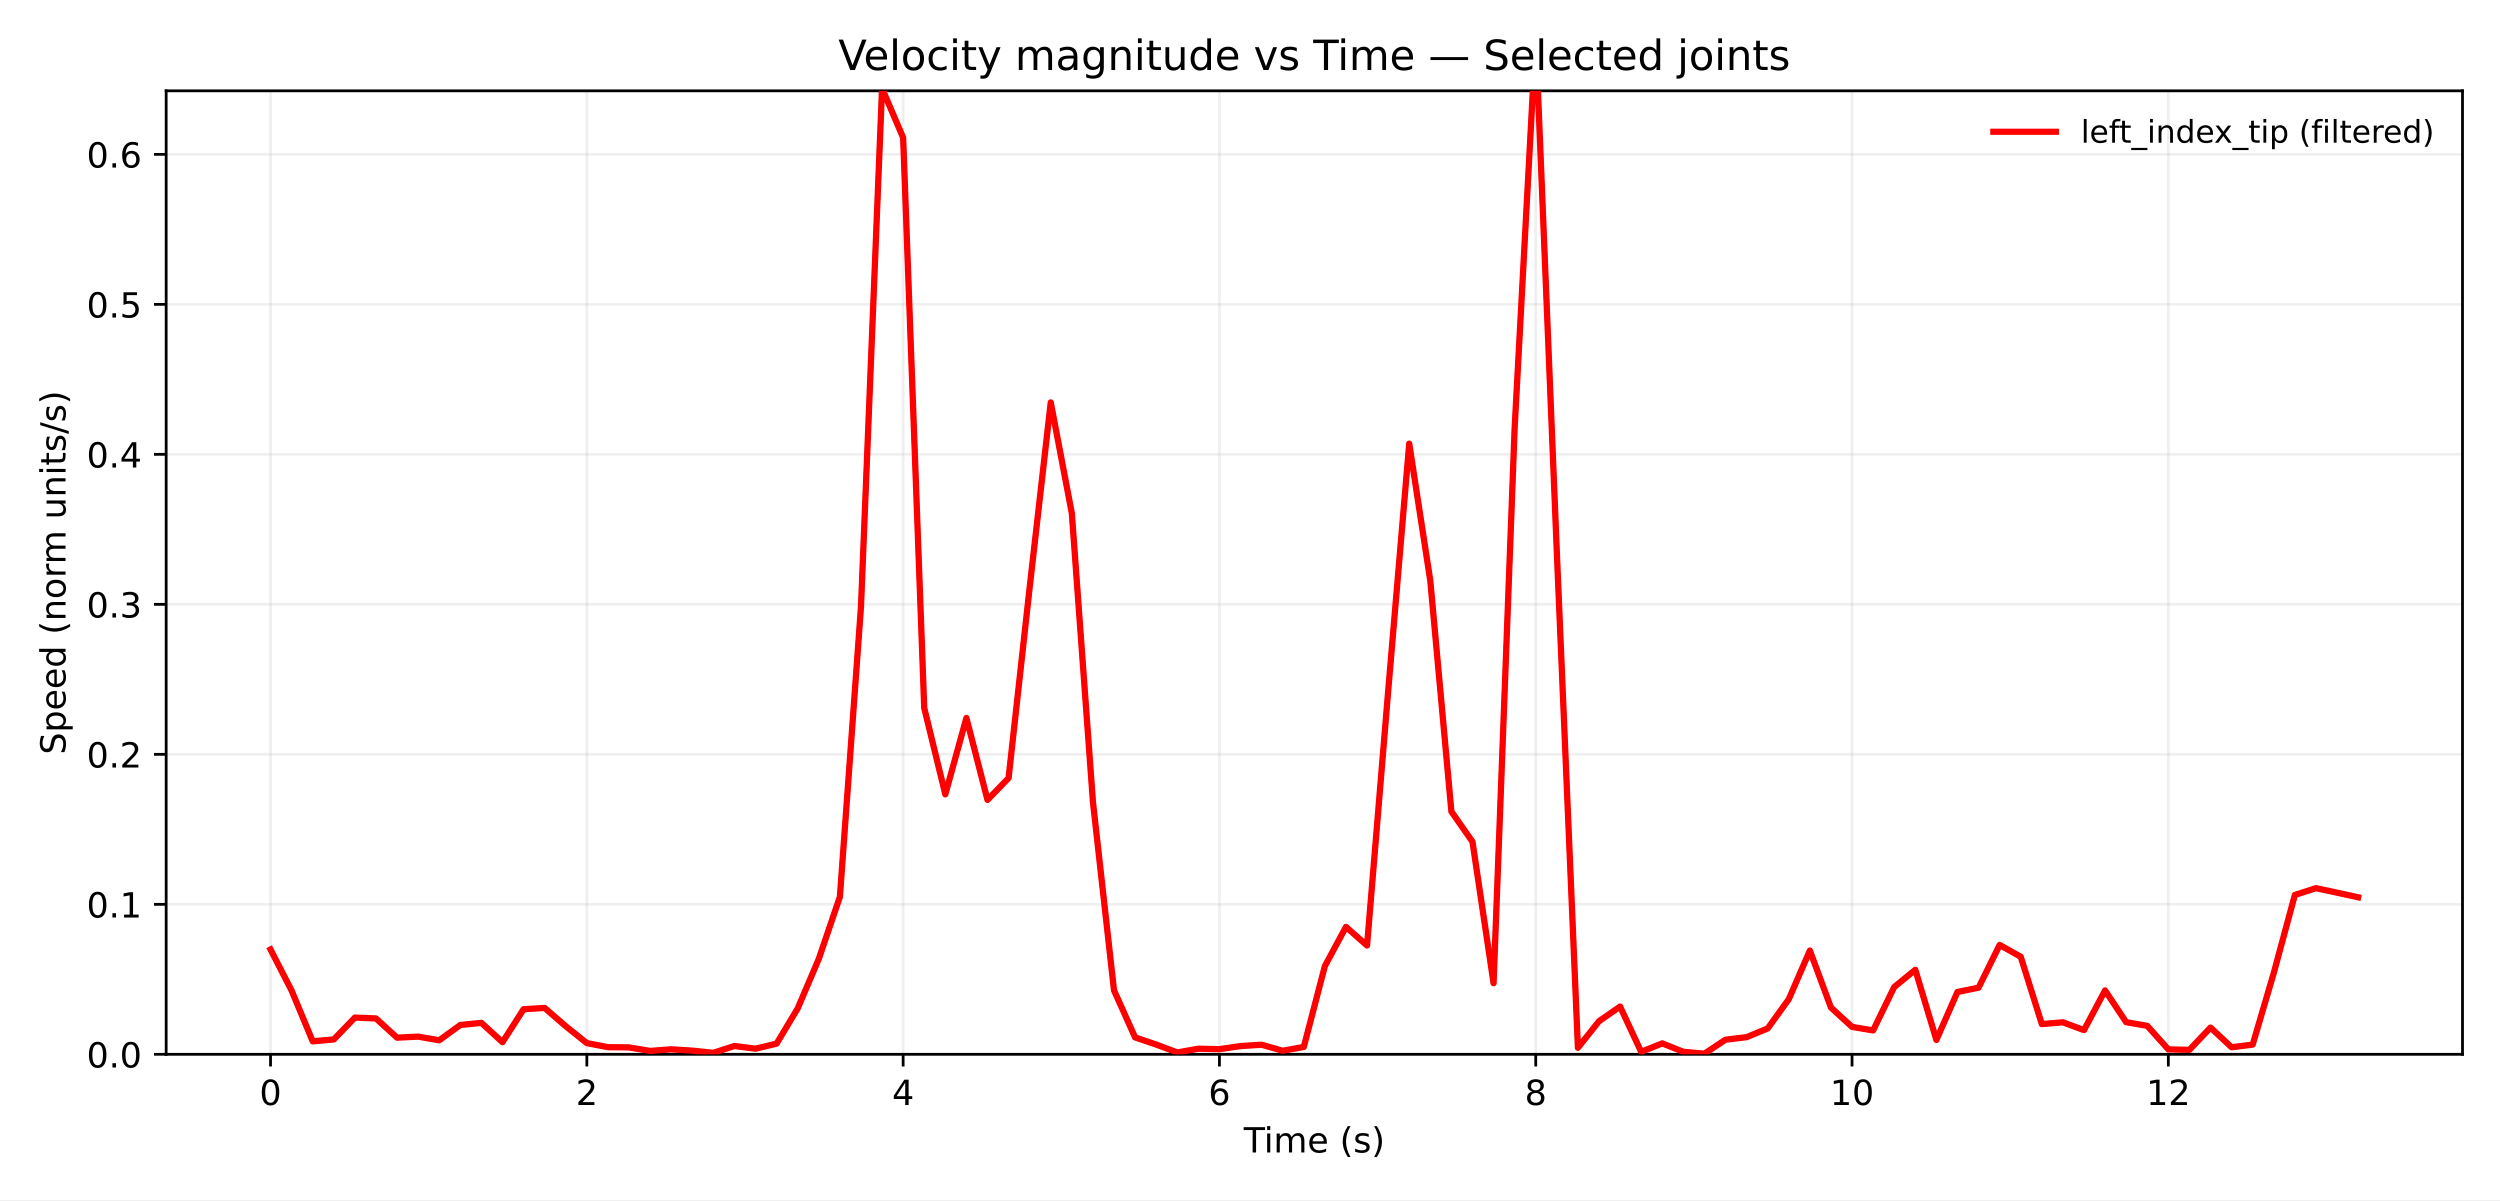
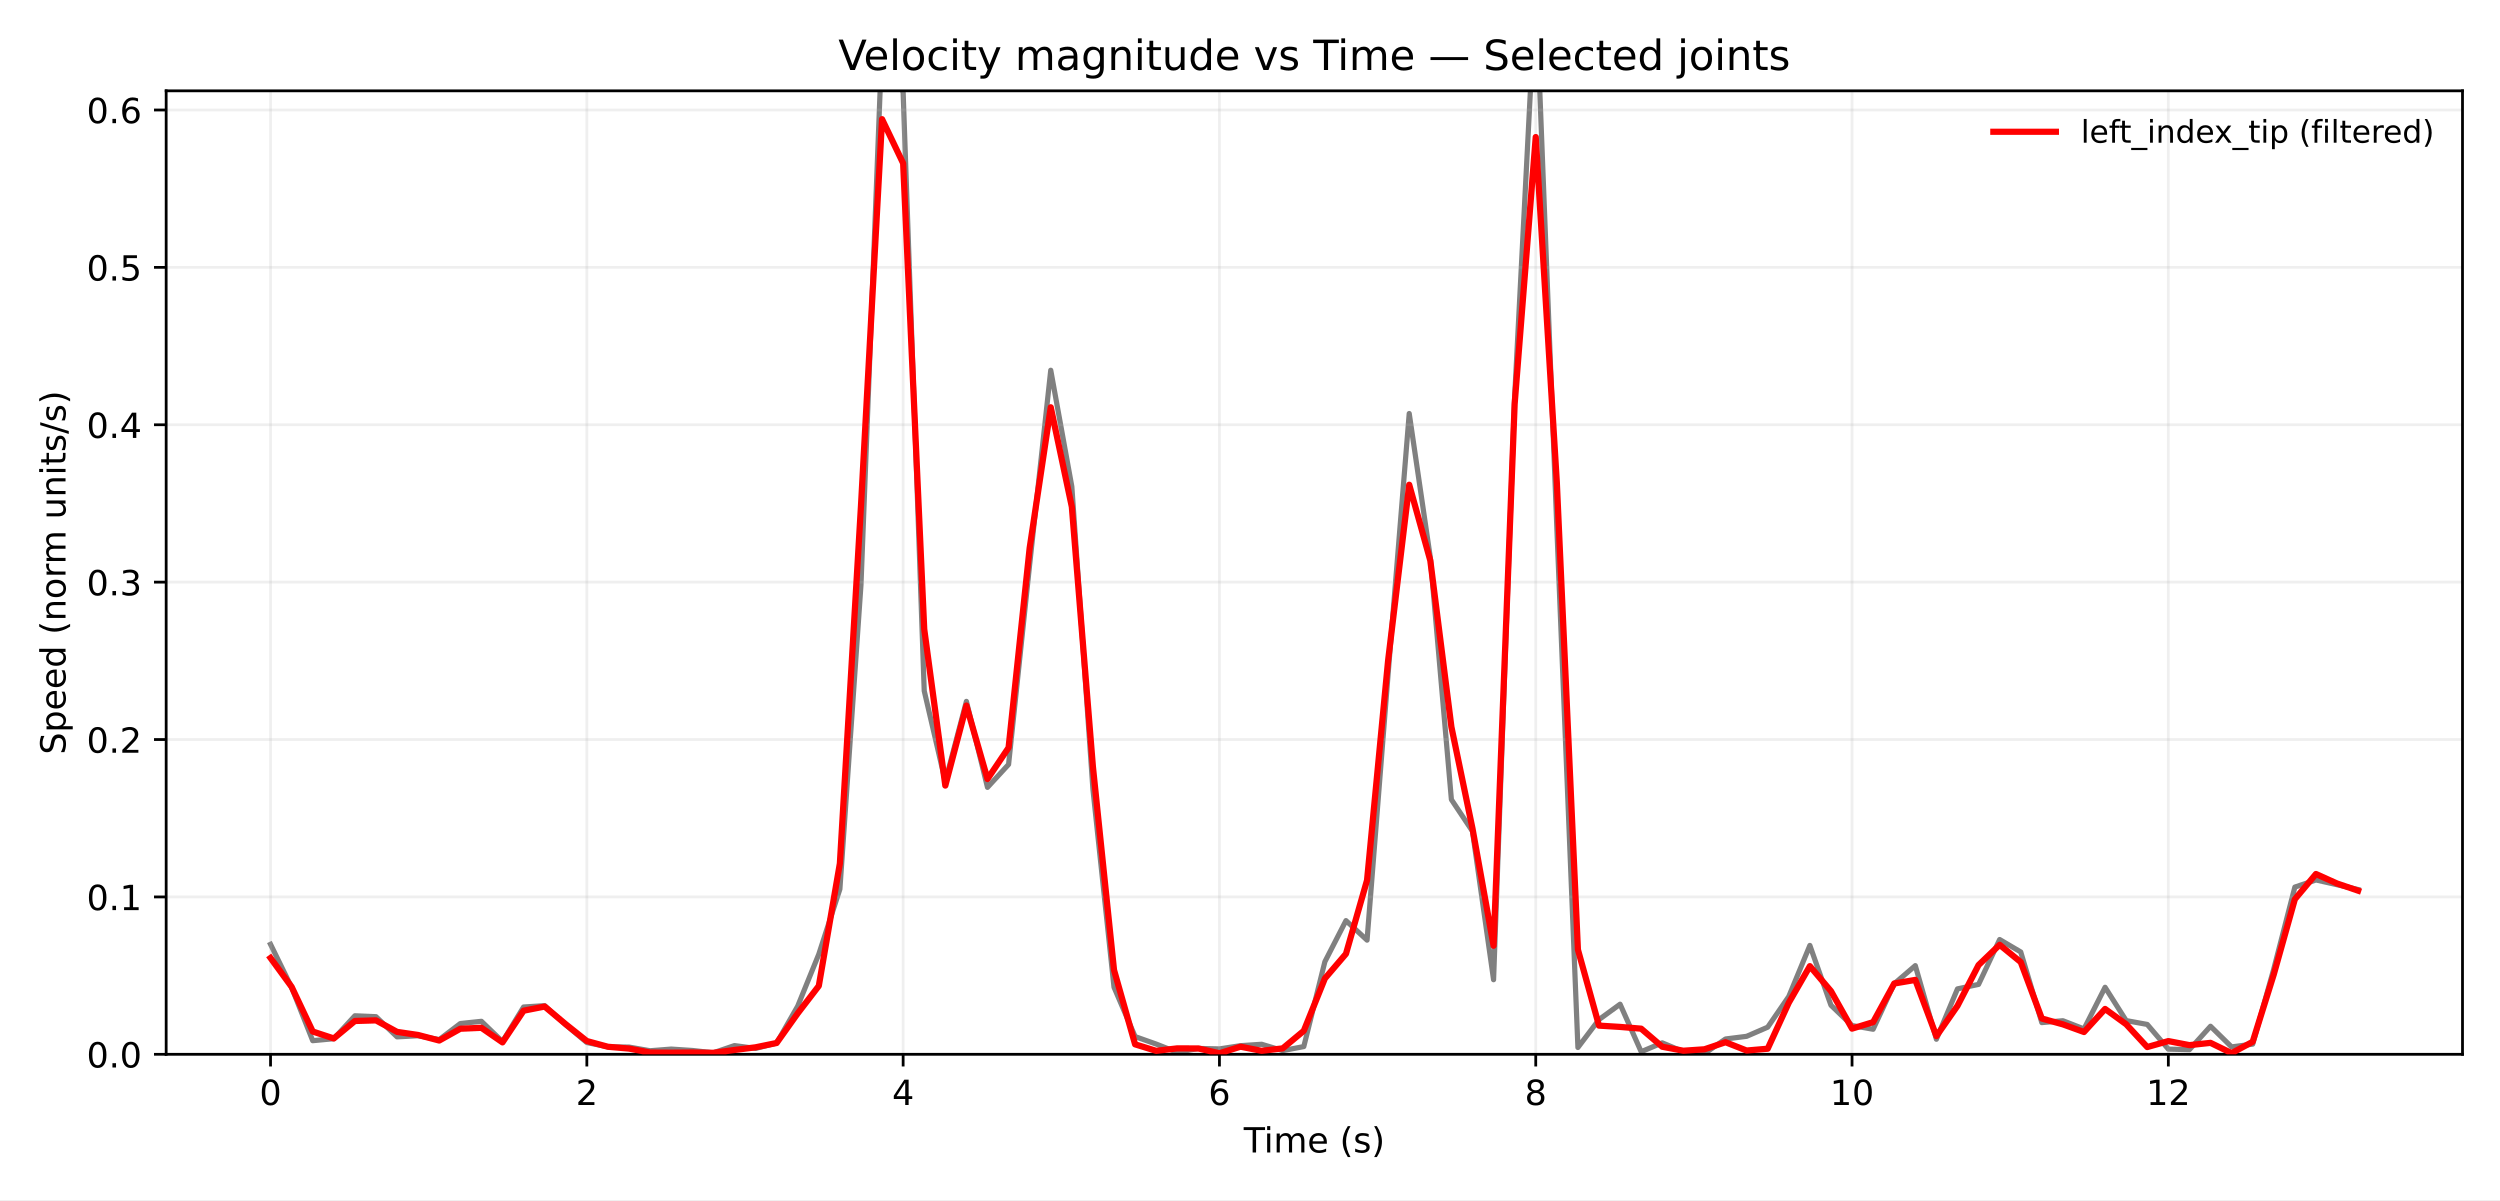
<svg xmlns="http://www.w3.org/2000/svg" xmlns:xlink="http://www.w3.org/1999/xlink" width="720pt" height="345.6pt" viewBox="0 0 720 345.6" version="1.1">
  <defs>
    <style type="text/css">*{stroke-linejoin: round; stroke-linecap: butt}</style>
  </defs>
  <g id="figure_1">
    <g id="patch_1">
      <path d="M 0 345.6  L 720 345.6  L 720 0  L 0 0  z " style="fill: #ffffff" />
    </g>
    <g id="axes_1">
      <g id="patch_2">
        <path d="M 47.855 303.64  L 709.2 303.64  L 709.2 26.16  L 47.855 26.16  z " style="fill: #ffffff" />
      </g>
      <g id="line2d_1">
-         <path d="M 77.916 273.452  L 83.989 285.295  L 90.062 299.9  L 96.135 299.359  L 102.208 293.065  L 108.281 293.312  L 114.354 298.85  L 120.427 298.545  L 126.5 299.603  L 132.573 295.194  L 138.646 294.583  L 144.719 300.147  L 150.792 290.659  L 156.865 290.287  L 162.938 295.548  L 169.01 300.411  L 175.083 301.588  L 181.156 301.655  L 187.229 302.663  L 193.302 302.207  L 199.375 302.584  L 205.448 303.221  L 211.521 301.248  L 217.594 302.025  L 223.667 300.564  L 229.74 290.421  L 235.813 276.161  L 241.886 258.307  L 247.959 174.806  L 254.032 25.443  L 260.105 39.658  L 266.178 203.897  L 272.251 228.773  L 278.324 206.777  L 284.397 230.37  L 290.47 224.081  L 296.543 169.176  L 302.616 115.895  L 308.688 147.828  L 314.761 230.912  L 320.834 285.224  L 326.907 298.774  L 332.98 300.829  L 339.053 303.108  L 345.126 302.03  L 351.199 302.158  L 357.272 301.269  L 363.345 300.884  L 369.418 302.622  L 375.491 301.518  L 381.564 278.231  L 387.637 266.95  L 393.71 272.304  L 399.783 199.163  L 405.856 127.772  L 411.929 167.27  L 418.002 233.721  L 424.075 242.422  L 430.148 283.164  L 436.221 123.166  L 442.294 10.711  L 448.367 159.056  L 454.439 301.765  L 460.512 294.11  L 466.585 289.891  L 472.658 302.929  L 478.731 300.494  L 484.804 302.92  L 490.877 303.455  L 496.95 299.434  L 503.023 298.704  L 509.096 296.194  L 515.169 287.773  L 521.242 273.761  L 527.315 290.175  L 533.388 295.746  L 539.461 296.761  L 545.534 284.267  L 551.607 279.305  L 557.68 299.503  L 563.753 285.684  L 569.826 284.453  L 575.899 272.14  L 581.972 275.549  L 588.045 294.935  L 594.117 294.424  L 600.19 296.677  L 606.263 285.248  L 612.336 294.385  L 618.409 295.442  L 624.482 302.218  L 630.555 302.358  L 636.628 295.944  L 642.701 301.611  L 648.774 300.845  L 654.847 280.217  L 660.92 257.746  L 666.993 255.792  L 673.066 257.09  L 679.139 258.417  " clip-path="url(#p17fb7d020f)" style="fill: none; stroke: #808080; stroke-width: 1.5; stroke-linecap: square" />
+         <path d="M 77.916 271.964  L 83.989 284.39  L 90.062 299.715  L 96.135 299.148  L 102.208 292.544  L 108.281 292.803  L 114.354 298.614  L 120.427 298.293  L 126.5 299.404  L 132.573 294.778  L 138.646 294.136  L 144.719 299.974  L 150.792 290.019  L 156.865 289.629  L 162.938 295.149  L 169.01 300.252  L 175.083 301.486  L 181.156 301.557  L 187.229 302.615  L 193.302 302.136  L 199.375 302.532  L 205.448 303.2  L 211.521 301.13  L 217.594 301.945  L 223.667 300.412  L 229.74 289.769  L 235.813 274.806  L 241.886 256.071  L 247.959 168.452  L 254.032 11.723  L 260.105 26.638  L 266.178 198.977  L 272.251 225.081  L 278.324 202  L 284.397 226.756  L 290.47 220.157  L 296.543 162.545  L 302.616 106.635  L 308.688 140.143  L 314.761 227.325  L 320.834 284.315  L 326.907 298.534  L 332.98 300.69  L 339.053 303.082  L 345.126 301.951  L 351.199 302.085  L 357.272 301.152  L 363.345 300.748  L 369.418 302.572  L 375.491 301.414  L 381.564 276.978  L 387.637 265.141  L 393.71 270.758  L 399.783 194.011  L 405.856 119.098  L 411.929 160.544  L 418.002 230.273  L 424.075 239.402  L 430.148 282.154  L 436.221 114.265  L 442.153 -1  M 442.4 -1  L 448.367 151.925  L 454.439 301.672  L 460.512 293.64  L 466.585 289.213  L 472.658 302.894  L 478.731 300.339  L 484.804 302.884  L 490.877 303.446  L 496.95 299.226  L 503.023 298.461  L 509.096 295.827  L 515.169 286.99  L 521.242 272.287  L 527.315 289.511  L 533.388 295.357  L 539.461 296.421  L 545.534 283.311  L 551.607 278.105  L 557.68 299.299  L 563.753 284.798  L 569.826 283.507  L 575.899 270.586  L 581.972 274.164  L 588.045 294.505  L 594.117 293.969  L 600.19 296.334  L 606.263 284.34  L 612.336 293.928  L 618.409 295.038  L 624.482 302.148  L 630.555 302.295  L 636.628 295.565  L 642.701 301.511  L 648.774 300.707  L 654.847 279.061  L 660.92 255.482  L 666.993 253.432  L 673.066 254.794  L 679.139 256.187  " clip-path="url(#p0a76dd3848)" style="fill: none; stroke: #808080; stroke-width: 1.5; stroke-linecap: square" />
      </g>
      <g id="matplotlib.axis_1">
        <g id="xtick_1">
          <g id="line2d_2">
-             <path d="M 77.916 303.64  L 77.916 26.16  " clip-path="url(#p17fb7d020f)" style="fill: none; stroke: #b0b0b0; stroke-opacity: 0.2; stroke-width: 0.8; stroke-linecap: square" />
+             <path d="M 77.916 303.64  L 77.916 26.16  " clip-path="url(#p0a76dd3848)" style="fill: none; stroke: #b0b0b0; stroke-opacity: 0.2; stroke-width: 0.8; stroke-linecap: square" />
          </g>
          <g id="line2d_3">
            <defs>
-               <path id="m7e6e5fbcfc" d="M 0 0  L 0 3.5  " style="stroke: #000000; stroke-width: 0.8" />
+               <path id="m5e6abc6742" d="M 0 0  L 0 3.5  " style="stroke: #000000; stroke-width: 0.8" />
            </defs>
            <g>
-               <use xlink:href="#m7e6e5fbcfc" x="77.916" y="303.64" style="stroke: #000000; stroke-width: 0.8" />
+               <use xlink:href="#m5e6abc6742" x="77.916" y="303.64" style="stroke: #000000; stroke-width: 0.8" />
            </g>
          </g>
          <g id="text_1">
            <g transform="translate(74.73489 318.2384) scale(0.1 -0.1)">
              <defs>
                <path id="DejaVuSans-30" d="M 2034 4250  Q 1547 4250 1301 3770  Q 1056 3291 1056 2328  Q 1056 1369 1301 889  Q 1547 409 2034 409  Q 2525 409 2770 889  Q 3016 1369 3016 2328  Q 3016 3291 2770 3770  Q 2525 4250 2034 4250  z M 2034 4750  Q 2819 4750 3233 4129  Q 3647 3509 3647 2328  Q 3647 1150 3233 529  Q 2819 -91 2034 -91  Q 1250 -91 836 529  Q 422 1150 422 2328  Q 422 3509 836 4129  Q 1250 4750 2034 4750  z " transform="scale(0.015625)" />
              </defs>
              <use xlink:href="#DejaVuSans-30" />
            </g>
          </g>
        </g>
        <g id="xtick_2">
          <g id="line2d_4">
-             <path d="M 169.01 303.64  L 169.01 26.16  " clip-path="url(#p17fb7d020f)" style="fill: none; stroke: #b0b0b0; stroke-opacity: 0.2; stroke-width: 0.8; stroke-linecap: square" />
+             <path d="M 169.01 303.64  L 169.01 26.16  " clip-path="url(#p0a76dd3848)" style="fill: none; stroke: #b0b0b0; stroke-opacity: 0.2; stroke-width: 0.8; stroke-linecap: square" />
          </g>
          <g id="line2d_5">
            <g>
-               <use xlink:href="#m7e6e5fbcfc" x="169.01" y="303.64" style="stroke: #000000; stroke-width: 0.8" />
+               <use xlink:href="#m5e6abc6742" x="169.01" y="303.64" style="stroke: #000000; stroke-width: 0.8" />
            </g>
          </g>
          <g id="text_2">
            <g transform="translate(165.8292 318.2384) scale(0.1 -0.1)">
              <defs>
                <path id="DejaVuSans-32" d="M 1228 531  L 3431 531  L 3431 0  L 469 0  L 469 531  Q 828 903 1448 1529  Q 2069 2156 2228 2338  Q 2531 2678 2651 2914  Q 2772 3150 2772 3378  Q 2772 3750 2511 3984  Q 2250 4219 1831 4219  Q 1534 4219 1204 4116  Q 875 4013 500 3803  L 500 4441  Q 881 4594 1212 4672  Q 1544 4750 1819 4750  Q 2544 4750 2975 4387  Q 3406 4025 3406 3419  Q 3406 3131 3298 2873  Q 3191 2616 2906 2266  Q 2828 2175 2409 1742  Q 1991 1309 1228 531  z " transform="scale(0.015625)" />
              </defs>
              <use xlink:href="#DejaVuSans-32" />
            </g>
          </g>
        </g>
        <g id="xtick_3">
          <g id="line2d_6">
-             <path d="M 260.105 303.64  L 260.105 26.16  " clip-path="url(#p17fb7d020f)" style="fill: none; stroke: #b0b0b0; stroke-opacity: 0.2; stroke-width: 0.8; stroke-linecap: square" />
+             <path d="M 260.105 303.64  L 260.105 26.16  " clip-path="url(#p0a76dd3848)" style="fill: none; stroke: #b0b0b0; stroke-opacity: 0.2; stroke-width: 0.8; stroke-linecap: square" />
          </g>
          <g id="line2d_7">
            <g>
-               <use xlink:href="#m7e6e5fbcfc" x="260.105" y="303.64" style="stroke: #000000; stroke-width: 0.8" />
+               <use xlink:href="#m5e6abc6742" x="260.105" y="303.64" style="stroke: #000000; stroke-width: 0.8" />
            </g>
          </g>
          <g id="text_3">
            <g transform="translate(256.9236 318.2384) scale(0.1 -0.1)">
              <defs>
                <path id="DejaVuSans-34" d="M 2419 4116  L 825 1625  L 2419 1625  L 2419 4116  z M 2253 4666  L 3047 4666  L 3047 1625  L 3713 1625  L 3713 1100  L 3047 1100  L 3047 0  L 2419 0  L 2419 1100  L 313 1100  L 313 1709  L 2253 4666  z " transform="scale(0.015625)" />
              </defs>
              <use xlink:href="#DejaVuSans-34" />
            </g>
          </g>
        </g>
        <g id="xtick_4">
          <g id="line2d_8">
-             <path d="M 351.199 303.64  L 351.199 26.16  " clip-path="url(#p17fb7d020f)" style="fill: none; stroke: #b0b0b0; stroke-opacity: 0.2; stroke-width: 0.8; stroke-linecap: square" />
+             <path d="M 351.199 303.64  L 351.199 26.16  " clip-path="url(#p0a76dd3848)" style="fill: none; stroke: #b0b0b0; stroke-opacity: 0.2; stroke-width: 0.8; stroke-linecap: square" />
          </g>
          <g id="line2d_9">
            <g>
-               <use xlink:href="#m7e6e5fbcfc" x="351.199" y="303.64" style="stroke: #000000; stroke-width: 0.8" />
+               <use xlink:href="#m5e6abc6742" x="351.199" y="303.64" style="stroke: #000000; stroke-width: 0.8" />
            </g>
          </g>
          <g id="text_4">
            <g transform="translate(348.0179 318.2384) scale(0.1 -0.1)">
              <defs>
                <path id="DejaVuSans-36" d="M 2113 2584  Q 1688 2584 1439 2293  Q 1191 2003 1191 1497  Q 1191 994 1439 701  Q 1688 409 2113 409  Q 2538 409 2786 701  Q 3034 994 3034 1497  Q 3034 2003 2786 2293  Q 2538 2584 2113 2584  z M 3366 4563  L 3366 3988  Q 3128 4100 2886 4159  Q 2644 4219 2406 4219  Q 1781 4219 1451 3797  Q 1122 3375 1075 2522  Q 1259 2794 1537 2939  Q 1816 3084 2150 3084  Q 2853 3084 3261 2657  Q 3669 2231 3669 1497  Q 3669 778 3244 343  Q 2819 -91 2113 -91  Q 1303 -91 875 529  Q 447 1150 447 2328  Q 447 3434 972 4092  Q 1497 4750 2381 4750  Q 2619 4750 2861 4703  Q 3103 4656 3366 4563  z " transform="scale(0.015625)" />
              </defs>
              <use xlink:href="#DejaVuSans-36" />
            </g>
          </g>
        </g>
        <g id="xtick_5">
          <g id="line2d_10">
-             <path d="M 442.294 303.64  L 442.294 26.16  " clip-path="url(#p17fb7d020f)" style="fill: none; stroke: #b0b0b0; stroke-opacity: 0.2; stroke-width: 0.8; stroke-linecap: square" />
+             <path d="M 442.294 303.64  L 442.294 26.16  " clip-path="url(#p0a76dd3848)" style="fill: none; stroke: #b0b0b0; stroke-opacity: 0.2; stroke-width: 0.8; stroke-linecap: square" />
          </g>
          <g id="line2d_11">
            <g>
-               <use xlink:href="#m7e6e5fbcfc" x="442.294" y="303.64" style="stroke: #000000; stroke-width: 0.8" />
+               <use xlink:href="#m5e6abc6742" x="442.294" y="303.64" style="stroke: #000000; stroke-width: 0.8" />
            </g>
          </g>
          <g id="text_5">
            <g transform="translate(439.1123 318.2384) scale(0.1 -0.1)">
              <defs>
                <path id="DejaVuSans-38" d="M 2034 2216  Q 1584 2216 1326 1975  Q 1069 1734 1069 1313  Q 1069 891 1326 650  Q 1584 409 2034 409  Q 2484 409 2743 651  Q 3003 894 3003 1313  Q 3003 1734 2745 1975  Q 2488 2216 2034 2216  z M 1403 2484  Q 997 2584 770 2862  Q 544 3141 544 3541  Q 544 4100 942 4425  Q 1341 4750 2034 4750  Q 2731 4750 3128 4425  Q 3525 4100 3525 3541  Q 3525 3141 3298 2862  Q 3072 2584 2669 2484  Q 3125 2378 3379 2068  Q 3634 1759 3634 1313  Q 3634 634 3220 271  Q 2806 -91 2034 -91  Q 1263 -91 848 271  Q 434 634 434 1313  Q 434 1759 690 2068  Q 947 2378 1403 2484  z M 1172 3481  Q 1172 3119 1398 2916  Q 1625 2713 2034 2713  Q 2441 2713 2670 2916  Q 2900 3119 2900 3481  Q 2900 3844 2670 4047  Q 2441 4250 2034 4250  Q 1625 4250 1398 4047  Q 1172 3844 1172 3481  z " transform="scale(0.015625)" />
              </defs>
              <use xlink:href="#DejaVuSans-38" />
            </g>
          </g>
        </g>
        <g id="xtick_6">
          <g id="line2d_12">
-             <path d="M 533.388 303.64  L 533.388 26.16  " clip-path="url(#p17fb7d020f)" style="fill: none; stroke: #b0b0b0; stroke-opacity: 0.2; stroke-width: 0.8; stroke-linecap: square" />
+             <path d="M 533.388 303.64  L 533.388 26.16  " clip-path="url(#p0a76dd3848)" style="fill: none; stroke: #b0b0b0; stroke-opacity: 0.2; stroke-width: 0.8; stroke-linecap: square" />
          </g>
          <g id="line2d_13">
            <g>
-               <use xlink:href="#m7e6e5fbcfc" x="533.388" y="303.64" style="stroke: #000000; stroke-width: 0.8" />
+               <use xlink:href="#m5e6abc6742" x="533.388" y="303.64" style="stroke: #000000; stroke-width: 0.8" />
            </g>
          </g>
          <g id="text_6">
            <g transform="translate(527.0254 318.2384) scale(0.1 -0.1)">
              <defs>
                <path id="DejaVuSans-31" d="M 794 531  L 1825 531  L 1825 4091  L 703 3866  L 703 4441  L 1819 4666  L 2450 4666  L 2450 531  L 3481 531  L 3481 0  L 794 0  L 794 531  z " transform="scale(0.015625)" />
              </defs>
              <use xlink:href="#DejaVuSans-31" />
              <use xlink:href="#DejaVuSans-30" x="63.623" />
            </g>
          </g>
        </g>
        <g id="xtick_7">
          <g id="line2d_14">
-             <path d="M 624.482 303.64  L 624.482 26.16  " clip-path="url(#p17fb7d020f)" style="fill: none; stroke: #b0b0b0; stroke-opacity: 0.2; stroke-width: 0.8; stroke-linecap: square" />
+             <path d="M 624.482 303.64  L 624.482 26.16  " clip-path="url(#p0a76dd3848)" style="fill: none; stroke: #b0b0b0; stroke-opacity: 0.2; stroke-width: 0.8; stroke-linecap: square" />
          </g>
          <g id="line2d_15">
            <g>
-               <use xlink:href="#m7e6e5fbcfc" x="624.482" y="303.64" style="stroke: #000000; stroke-width: 0.8" />
+               <use xlink:href="#m5e6abc6742" x="624.482" y="303.64" style="stroke: #000000; stroke-width: 0.8" />
            </g>
          </g>
          <g id="text_7">
            <g transform="translate(618.1198 318.2384) scale(0.1 -0.1)">
              <use xlink:href="#DejaVuSans-31" />
              <use xlink:href="#DejaVuSans-32" x="63.623" />
            </g>
          </g>
        </g>
        <g id="text_8">
          <g transform="translate(358.1986 331.9166) scale(0.1 -0.1)">
            <defs>
              <path id="DejaVuSans-54" d="M -19 4666  L 3928 4666  L 3928 4134  L 2272 4134  L 2272 0  L 1638 0  L 1638 4134  L -19 4134  L -19 4666  z " transform="scale(0.015625)" />
              <path id="DejaVuSans-69" d="M 603 3500  L 1178 3500  L 1178 0  L 603 0  L 603 3500  z M 603 4863  L 1178 4863  L 1178 4134  L 603 4134  L 603 4863  z " transform="scale(0.015625)" />
              <path id="DejaVuSans-6d" d="M 3328 2828  Q 3544 3216 3844 3400  Q 4144 3584 4550 3584  Q 5097 3584 5394 3201  Q 5691 2819 5691 2113  L 5691 0  L 5113 0  L 5113 2094  Q 5113 2597 4934 2840  Q 4756 3084 4391 3084  Q 3944 3084 3684 2787  Q 3425 2491 3425 1978  L 3425 0  L 2847 0  L 2847 2094  Q 2847 2600 2669 2842  Q 2491 3084 2119 3084  Q 1678 3084 1418 2786  Q 1159 2488 1159 1978  L 1159 0  L 581 0  L 581 3500  L 1159 3500  L 1159 2956  Q 1356 3278 1631 3431  Q 1906 3584 2284 3584  Q 2666 3584 2933 3390  Q 3200 3197 3328 2828  z " transform="scale(0.015625)" />
              <path id="DejaVuSans-65" d="M 3597 1894  L 3597 1613  L 953 1613  Q 991 1019 1311 708  Q 1631 397 2203 397  Q 2534 397 2845 478  Q 3156 559 3463 722  L 3463 178  Q 3153 47 2828 -22  Q 2503 -91 2169 -91  Q 1331 -91 842 396  Q 353 884 353 1716  Q 353 2575 817 3079  Q 1281 3584 2069 3584  Q 2775 3584 3186 3129  Q 3597 2675 3597 1894  z M 3022 2063  Q 3016 2534 2758 2815  Q 2500 3097 2075 3097  Q 1594 3097 1305 2825  Q 1016 2553 972 2059  L 3022 2063  z " transform="scale(0.015625)" />
              <path id="DejaVuSans-20" transform="scale(0.015625)" />
              <path id="DejaVuSans-28" d="M 1984 4856  Q 1566 4138 1362 3434  Q 1159 2731 1159 2009  Q 1159 1288 1364 580  Q 1569 -128 1984 -844  L 1484 -844  Q 1016 -109 783 600  Q 550 1309 550 2009  Q 550 2706 781 3412  Q 1013 4119 1484 4856  L 1984 4856  z " transform="scale(0.015625)" />
              <path id="DejaVuSans-73" d="M 2834 3397  L 2834 2853  Q 2591 2978 2328 3040  Q 2066 3103 1784 3103  Q 1356 3103 1142 2972  Q 928 2841 928 2578  Q 928 2378 1081 2264  Q 1234 2150 1697 2047  L 1894 2003  Q 2506 1872 2764 1633  Q 3022 1394 3022 966  Q 3022 478 2636 193  Q 2250 -91 1575 -91  Q 1294 -91 989 -36  Q 684 19 347 128  L 347 722  Q 666 556 975 473  Q 1284 391 1588 391  Q 1994 391 2212 530  Q 2431 669 2431 922  Q 2431 1156 2273 1281  Q 2116 1406 1581 1522  L 1381 1569  Q 847 1681 609 1914  Q 372 2147 372 2553  Q 372 3047 722 3315  Q 1072 3584 1716 3584  Q 2034 3584 2315 3537  Q 2597 3491 2834 3397  z " transform="scale(0.015625)" />
              <path id="DejaVuSans-29" d="M 513 4856  L 1013 4856  Q 1481 4119 1714 3412  Q 1947 2706 1947 2009  Q 1947 1309 1714 600  Q 1481 -109 1013 -844  L 513 -844  Q 928 -128 1133 580  Q 1338 1288 1338 2009  Q 1338 2731 1133 3434  Q 928 4138 513 4856  z " transform="scale(0.015625)" />
            </defs>
            <use xlink:href="#DejaVuSans-54" />
            <use xlink:href="#DejaVuSans-69" x="57.959" />
            <use xlink:href="#DejaVuSans-6d" x="85.742" />
            <use xlink:href="#DejaVuSans-65" x="183.154" />
            <use xlink:href="#DejaVuSans-20" x="244.678" />
            <use xlink:href="#DejaVuSans-28" x="276.465" />
            <use xlink:href="#DejaVuSans-73" x="315.479" />
            <use xlink:href="#DejaVuSans-29" x="367.578" />
          </g>
        </g>
      </g>
      <g id="matplotlib.axis_2">
        <g id="ytick_1">
          <g id="line2d_16">
-             <path d="M 47.855 303.64  L 709.2 303.64  " clip-path="url(#p17fb7d020f)" style="fill: none; stroke: #b0b0b0; stroke-opacity: 0.2; stroke-width: 0.8; stroke-linecap: square" />
+             <path d="M 47.855 303.64  L 709.2 303.64  " clip-path="url(#p0a76dd3848)" style="fill: none; stroke: #b0b0b0; stroke-opacity: 0.2; stroke-width: 0.8; stroke-linecap: square" />
          </g>
          <g id="line2d_17">
            <defs>
-               <path id="m80a57ec983" d="M 0 0  L -3.5 0  " style="stroke: #000000; stroke-width: 0.8" />
+               <path id="m015fd90187" d="M 0 0  L -3.5 0  " style="stroke: #000000; stroke-width: 0.8" />
            </defs>
            <g>
-               <use xlink:href="#m80a57ec983" x="47.855" y="303.64" style="stroke: #000000; stroke-width: 0.8" />
+               <use xlink:href="#m015fd90187" x="47.855" y="303.64" style="stroke: #000000; stroke-width: 0.8" />
            </g>
          </g>
          <g id="text_9">
            <g transform="translate(24.95188 307.4392) scale(0.1 -0.1)">
              <defs>
                <path id="DejaVuSans-2e" d="M 684 794  L 1344 794  L 1344 0  L 684 0  L 684 794  z " transform="scale(0.015625)" />
              </defs>
              <use xlink:href="#DejaVuSans-30" />
              <use xlink:href="#DejaVuSans-2e" x="63.623" />
              <use xlink:href="#DejaVuSans-30" x="95.41" />
            </g>
          </g>
        </g>
        <g id="ytick_2">
          <g id="line2d_18">
-             <path d="M 47.855 260.443  L 709.2 260.443  " clip-path="url(#p17fb7d020f)" style="fill: none; stroke: #b0b0b0; stroke-opacity: 0.2; stroke-width: 0.8; stroke-linecap: square" />
+             <path d="M 47.855 258.313  L 709.2 258.313  " clip-path="url(#p0a76dd3848)" style="fill: none; stroke: #b0b0b0; stroke-opacity: 0.2; stroke-width: 0.8; stroke-linecap: square" />
          </g>
          <g id="line2d_19">
            <g>
-               <use xlink:href="#m80a57ec983" x="47.855" y="260.443" style="stroke: #000000; stroke-width: 0.8" />
+               <use xlink:href="#m015fd90187" x="47.855" y="258.313" style="stroke: #000000; stroke-width: 0.8" />
            </g>
          </g>
          <g id="text_10">
-             <g transform="translate(24.95188 264.2425) scale(0.1 -0.1)">
+             <g transform="translate(24.95188 262.1121) scale(0.1 -0.1)">
              <use xlink:href="#DejaVuSans-30" />
              <use xlink:href="#DejaVuSans-2e" x="63.623" />
              <use xlink:href="#DejaVuSans-31" x="95.41" />
            </g>
          </g>
        </g>
        <g id="ytick_3">
          <g id="line2d_20">
-             <path d="M 47.855 217.247  L 709.2 217.247  " clip-path="url(#p17fb7d020f)" style="fill: none; stroke: #b0b0b0; stroke-opacity: 0.2; stroke-width: 0.8; stroke-linecap: square" />
+             <path d="M 47.855 212.986  L 709.2 212.986  " clip-path="url(#p0a76dd3848)" style="fill: none; stroke: #b0b0b0; stroke-opacity: 0.2; stroke-width: 0.8; stroke-linecap: square" />
          </g>
          <g id="line2d_21">
            <g>
-               <use xlink:href="#m80a57ec983" x="47.855" y="217.247" style="stroke: #000000; stroke-width: 0.8" />
+               <use xlink:href="#m015fd90187" x="47.855" y="212.986" style="stroke: #000000; stroke-width: 0.8" />
            </g>
          </g>
          <g id="text_11">
-             <g transform="translate(24.95188 221.0458) scale(0.1 -0.1)">
+             <g transform="translate(24.95188 216.785) scale(0.1 -0.1)">
              <use xlink:href="#DejaVuSans-30" />
              <use xlink:href="#DejaVuSans-2e" x="63.623" />
              <use xlink:href="#DejaVuSans-32" x="95.41" />
            </g>
          </g>
        </g>
        <g id="ytick_4">
          <g id="line2d_22">
-             <path d="M 47.855 174.05  L 709.2 174.05  " clip-path="url(#p17fb7d020f)" style="fill: none; stroke: #b0b0b0; stroke-opacity: 0.2; stroke-width: 0.8; stroke-linecap: square" />
+             <path d="M 47.855 167.659  L 709.2 167.659  " clip-path="url(#p0a76dd3848)" style="fill: none; stroke: #b0b0b0; stroke-opacity: 0.2; stroke-width: 0.8; stroke-linecap: square" />
          </g>
          <g id="line2d_23">
            <g>
-               <use xlink:href="#m80a57ec983" x="47.855" y="174.05" style="stroke: #000000; stroke-width: 0.8" />
+               <use xlink:href="#m015fd90187" x="47.855" y="167.659" style="stroke: #000000; stroke-width: 0.8" />
            </g>
          </g>
          <g id="text_12">
-             <g transform="translate(24.95188 177.8491) scale(0.1 -0.1)">
+             <g transform="translate(24.95188 171.4579) scale(0.1 -0.1)">
              <defs>
                <path id="DejaVuSans-33" d="M 2597 2516  Q 3050 2419 3304 2112  Q 3559 1806 3559 1356  Q 3559 666 3084 287  Q 2609 -91 1734 -91  Q 1441 -91 1130 -33  Q 819 25 488 141  L 488 750  Q 750 597 1062 519  Q 1375 441 1716 441  Q 2309 441 2620 675  Q 2931 909 2931 1356  Q 2931 1769 2642 2001  Q 2353 2234 1838 2234  L 1294 2234  L 1294 2753  L 1863 2753  Q 2328 2753 2575 2939  Q 2822 3125 2822 3475  Q 2822 3834 2567 4026  Q 2313 4219 1838 4219  Q 1578 4219 1281 4162  Q 984 4106 628 3988  L 628 4550  Q 988 4650 1302 4700  Q 1616 4750 1894 4750  Q 2613 4750 3031 4423  Q 3450 4097 3450 3541  Q 3450 3153 3228 2886  Q 3006 2619 2597 2516  z " transform="scale(0.015625)" />
              </defs>
              <use xlink:href="#DejaVuSans-30" />
              <use xlink:href="#DejaVuSans-2e" x="63.623" />
              <use xlink:href="#DejaVuSans-33" x="95.41" />
            </g>
          </g>
        </g>
        <g id="ytick_5">
          <g id="line2d_24">
-             <path d="M 47.855 130.853  L 709.2 130.853  " clip-path="url(#p17fb7d020f)" style="fill: none; stroke: #b0b0b0; stroke-opacity: 0.2; stroke-width: 0.8; stroke-linecap: square" />
+             <path d="M 47.855 122.332  L 709.2 122.332  " clip-path="url(#p0a76dd3848)" style="fill: none; stroke: #b0b0b0; stroke-opacity: 0.2; stroke-width: 0.8; stroke-linecap: square" />
          </g>
          <g id="line2d_25">
            <g>
-               <use xlink:href="#m80a57ec983" x="47.855" y="130.853" style="stroke: #000000; stroke-width: 0.8" />
+               <use xlink:href="#m015fd90187" x="47.855" y="122.332" style="stroke: #000000; stroke-width: 0.8" />
            </g>
          </g>
          <g id="text_13">
-             <g transform="translate(24.95188 134.6524) scale(0.1 -0.1)">
+             <g transform="translate(24.95188 126.1308) scale(0.1 -0.1)">
              <use xlink:href="#DejaVuSans-30" />
              <use xlink:href="#DejaVuSans-2e" x="63.623" />
              <use xlink:href="#DejaVuSans-34" x="95.41" />
            </g>
          </g>
        </g>
        <g id="ytick_6">
          <g id="line2d_26">
-             <path d="M 47.855 87.657  L 709.2 87.657  " clip-path="url(#p17fb7d020f)" style="fill: none; stroke: #b0b0b0; stroke-opacity: 0.2; stroke-width: 0.8; stroke-linecap: square" />
+             <path d="M 47.855 77.004  L 709.2 77.004  " clip-path="url(#p0a76dd3848)" style="fill: none; stroke: #b0b0b0; stroke-opacity: 0.2; stroke-width: 0.8; stroke-linecap: square" />
          </g>
          <g id="line2d_27">
            <g>
-               <use xlink:href="#m80a57ec983" x="47.855" y="87.657" style="stroke: #000000; stroke-width: 0.8" />
+               <use xlink:href="#m015fd90187" x="47.855" y="77.004" style="stroke: #000000; stroke-width: 0.8" />
            </g>
          </g>
          <g id="text_14">
-             <g transform="translate(24.95188 91.45573) scale(0.1 -0.1)">
+             <g transform="translate(24.95188 80.80365) scale(0.1 -0.1)">
              <defs>
                <path id="DejaVuSans-35" d="M 691 4666  L 3169 4666  L 3169 4134  L 1269 4134  L 1269 2991  Q 1406 3038 1543 3061  Q 1681 3084 1819 3084  Q 2600 3084 3056 2656  Q 3513 2228 3513 1497  Q 3513 744 3044 326  Q 2575 -91 1722 -91  Q 1428 -91 1123 -41  Q 819 9 494 109  L 494 744  Q 775 591 1075 516  Q 1375 441 1709 441  Q 2250 441 2565 725  Q 2881 1009 2881 1497  Q 2881 1984 2565 2268  Q 2250 2553 1709 2553  Q 1456 2553 1204 2497  Q 953 2441 691 2322  L 691 4666  z " transform="scale(0.015625)" />
              </defs>
              <use xlink:href="#DejaVuSans-30" />
              <use xlink:href="#DejaVuSans-2e" x="63.623" />
              <use xlink:href="#DejaVuSans-35" x="95.41" />
            </g>
          </g>
        </g>
        <g id="ytick_7">
          <g id="line2d_28">
-             <path d="M 47.855 44.46  L 709.2 44.46  " clip-path="url(#p17fb7d020f)" style="fill: none; stroke: #b0b0b0; stroke-opacity: 0.2; stroke-width: 0.8; stroke-linecap: square" />
+             <path d="M 47.855 31.677  L 709.2 31.677  " clip-path="url(#p0a76dd3848)" style="fill: none; stroke: #b0b0b0; stroke-opacity: 0.2; stroke-width: 0.8; stroke-linecap: square" />
          </g>
          <g id="line2d_29">
            <g>
-               <use xlink:href="#m80a57ec983" x="47.855" y="44.46" style="stroke: #000000; stroke-width: 0.8" />
+               <use xlink:href="#m015fd90187" x="47.855" y="31.677" style="stroke: #000000; stroke-width: 0.8" />
            </g>
          </g>
          <g id="text_15">
-             <g transform="translate(24.95188 48.25903) scale(0.1 -0.1)">
+             <g transform="translate(24.95188 35.47653) scale(0.1 -0.1)">
              <use xlink:href="#DejaVuSans-30" />
              <use xlink:href="#DejaVuSans-2e" x="63.623" />
              <use xlink:href="#DejaVuSans-36" x="95.41" />
            </g>
          </g>
        </g>
        <g id="text_16">
          <g transform="translate(18.87219 217.3023) rotate(-90) scale(0.1 -0.1)">
            <defs>
              <path id="DejaVuSans-53" d="M 3425 4513  L 3425 3897  Q 3066 4069 2747 4153  Q 2428 4238 2131 4238  Q 1616 4238 1336 4038  Q 1056 3838 1056 3469  Q 1056 3159 1242 3001  Q 1428 2844 1947 2747  L 2328 2669  Q 3034 2534 3370 2195  Q 3706 1856 3706 1288  Q 3706 609 3251 259  Q 2797 -91 1919 -91  Q 1588 -91 1214 -16  Q 841 59 441 206  L 441 856  Q 825 641 1194 531  Q 1563 422 1919 422  Q 2459 422 2753 634  Q 3047 847 3047 1241  Q 3047 1584 2836 1778  Q 2625 1972 2144 2069  L 1759 2144  Q 1053 2284 737 2584  Q 422 2884 422 3419  Q 422 4038 858 4394  Q 1294 4750 2059 4750  Q 2388 4750 2728 4690  Q 3069 4631 3425 4513  z " transform="scale(0.015625)" />
              <path id="DejaVuSans-70" d="M 1159 525  L 1159 -1331  L 581 -1331  L 581 3500  L 1159 3500  L 1159 2969  Q 1341 3281 1617 3432  Q 1894 3584 2278 3584  Q 2916 3584 3314 3078  Q 3713 2572 3713 1747  Q 3713 922 3314 415  Q 2916 -91 2278 -91  Q 1894 -91 1617 61  Q 1341 213 1159 525  z M 3116 1747  Q 3116 2381 2855 2742  Q 2594 3103 2138 3103  Q 1681 3103 1420 2742  Q 1159 2381 1159 1747  Q 1159 1113 1420 752  Q 1681 391 2138 391  Q 2594 391 2855 752  Q 3116 1113 3116 1747  z " transform="scale(0.015625)" />
              <path id="DejaVuSans-64" d="M 2906 2969  L 2906 4863  L 3481 4863  L 3481 0  L 2906 0  L 2906 525  Q 2725 213 2448 61  Q 2172 -91 1784 -91  Q 1150 -91 751 415  Q 353 922 353 1747  Q 353 2572 751 3078  Q 1150 3584 1784 3584  Q 2172 3584 2448 3432  Q 2725 3281 2906 2969  z M 947 1747  Q 947 1113 1208 752  Q 1469 391 1925 391  Q 2381 391 2643 752  Q 2906 1113 2906 1747  Q 2906 2381 2643 2742  Q 2381 3103 1925 3103  Q 1469 3103 1208 2742  Q 947 2381 947 1747  z " transform="scale(0.015625)" />
              <path id="DejaVuSans-6e" d="M 3513 2113  L 3513 0  L 2938 0  L 2938 2094  Q 2938 2591 2744 2837  Q 2550 3084 2163 3084  Q 1697 3084 1428 2787  Q 1159 2491 1159 1978  L 1159 0  L 581 0  L 581 3500  L 1159 3500  L 1159 2956  Q 1366 3272 1645 3428  Q 1925 3584 2291 3584  Q 2894 3584 3203 3211  Q 3513 2838 3513 2113  z " transform="scale(0.015625)" />
              <path id="DejaVuSans-6f" d="M 1959 3097  Q 1497 3097 1228 2736  Q 959 2375 959 1747  Q 959 1119 1226 758  Q 1494 397 1959 397  Q 2419 397 2687 759  Q 2956 1122 2956 1747  Q 2956 2369 2687 2733  Q 2419 3097 1959 3097  z M 1959 3584  Q 2709 3584 3137 3096  Q 3566 2609 3566 1747  Q 3566 888 3137 398  Q 2709 -91 1959 -91  Q 1206 -91 779 398  Q 353 888 353 1747  Q 353 2609 779 3096  Q 1206 3584 1959 3584  z " transform="scale(0.015625)" />
              <path id="DejaVuSans-72" d="M 2631 2963  Q 2534 3019 2420 3045  Q 2306 3072 2169 3072  Q 1681 3072 1420 2755  Q 1159 2438 1159 1844  L 1159 0  L 581 0  L 581 3500  L 1159 3500  L 1159 2956  Q 1341 3275 1631 3429  Q 1922 3584 2338 3584  Q 2397 3584 2469 3576  Q 2541 3569 2628 3553  L 2631 2963  z " transform="scale(0.015625)" />
              <path id="DejaVuSans-75" d="M 544 1381  L 544 3500  L 1119 3500  L 1119 1403  Q 1119 906 1312 657  Q 1506 409 1894 409  Q 2359 409 2629 706  Q 2900 1003 2900 1516  L 2900 3500  L 3475 3500  L 3475 0  L 2900 0  L 2900 538  Q 2691 219 2414 64  Q 2138 -91 1772 -91  Q 1169 -91 856 284  Q 544 659 544 1381  z M 1991 3584  L 1991 3584  z " transform="scale(0.015625)" />
              <path id="DejaVuSans-74" d="M 1172 4494  L 1172 3500  L 2356 3500  L 2356 3053  L 1172 3053  L 1172 1153  Q 1172 725 1289 603  Q 1406 481 1766 481  L 2356 481  L 2356 0  L 1766 0  Q 1100 0 847 248  Q 594 497 594 1153  L 594 3053  L 172 3053  L 172 3500  L 594 3500  L 594 4494  L 1172 4494  z " transform="scale(0.015625)" />
              <path id="DejaVuSans-2f" d="M 1625 4666  L 2156 4666  L 531 -594  L 0 -594  L 1625 4666  z " transform="scale(0.015625)" />
            </defs>
            <use xlink:href="#DejaVuSans-53" />
            <use xlink:href="#DejaVuSans-70" x="63.477" />
            <use xlink:href="#DejaVuSans-65" x="126.953" />
            <use xlink:href="#DejaVuSans-65" x="188.477" />
            <use xlink:href="#DejaVuSans-64" x="250" />
            <use xlink:href="#DejaVuSans-20" x="313.477" />
            <use xlink:href="#DejaVuSans-28" x="345.264" />
            <use xlink:href="#DejaVuSans-6e" x="384.277" />
            <use xlink:href="#DejaVuSans-6f" x="447.656" />
            <use xlink:href="#DejaVuSans-72" x="508.838" />
            <use xlink:href="#DejaVuSans-6d" x="548.201" />
            <use xlink:href="#DejaVuSans-20" x="645.613" />
            <use xlink:href="#DejaVuSans-75" x="677.4" />
            <use xlink:href="#DejaVuSans-6e" x="740.779" />
            <use xlink:href="#DejaVuSans-69" x="804.158" />
            <use xlink:href="#DejaVuSans-74" x="831.941" />
            <use xlink:href="#DejaVuSans-73" x="871.15" />
            <use xlink:href="#DejaVuSans-2f" x="923.25" />
            <use xlink:href="#DejaVuSans-73" x="956.941" />
            <use xlink:href="#DejaVuSans-29" x="1009.041" />
          </g>
        </g>
      </g>
      <g id="patch_3">
        <path d="M 47.855 303.64  L 47.855 26.16  " style="fill: none; stroke: #000000; stroke-width: 0.8; stroke-linejoin: miter; stroke-linecap: square" />
      </g>
      <g id="patch_4">
        <path d="M 709.2 303.64  L 709.2 26.16  " style="fill: none; stroke: #000000; stroke-width: 0.8; stroke-linejoin: miter; stroke-linecap: square" />
      </g>
      <g id="patch_5">
        <path d="M 47.855 303.64  L 709.2 303.64  " style="fill: none; stroke: #000000; stroke-width: 0.8; stroke-linejoin: miter; stroke-linecap: square" />
      </g>
      <g id="patch_6">
        <path d="M 47.855 26.16  L 709.2 26.16  " style="fill: none; stroke: #000000; stroke-width: 0.8; stroke-linejoin: miter; stroke-linecap: square" />
      </g>
      <g id="line2d_30">
-         <path d="M 77.916 273.452  L 83.989 285.295  L 90.062 299.9  L 96.135 299.359  L 102.208 293.065  L 108.281 293.312  L 114.354 298.85  L 120.427 298.545  L 126.5 299.603  L 132.573 295.194  L 138.646 294.583  L 144.719 300.147  L 150.792 290.659  L 156.865 290.287  L 162.938 295.548  L 169.01 300.411  L 175.083 301.588  L 181.156 301.655  L 187.229 302.663  L 193.302 302.207  L 199.375 302.584  L 205.448 303.221  L 211.521 301.248  L 217.594 302.025  L 223.667 300.564  L 229.74 290.421  L 235.813 276.161  L 241.886 258.307  L 247.959 174.806  L 254.032 25.443  L 260.105 39.658  L 266.178 203.897  L 272.251 228.773  L 278.324 206.777  L 284.397 230.37  L 290.47 224.081  L 296.543 169.176  L 302.616 115.895  L 308.688 147.828  L 314.761 230.912  L 320.834 285.224  L 326.907 298.774  L 332.98 300.829  L 339.053 303.108  L 345.126 302.03  L 351.199 302.158  L 357.272 301.269  L 363.345 300.884  L 369.418 302.622  L 375.491 301.518  L 381.564 278.231  L 387.637 266.95  L 393.71 272.304  L 399.783 199.163  L 405.856 127.772  L 411.929 167.27  L 418.002 233.721  L 424.075 242.422  L 430.148 283.164  L 436.221 123.166  L 442.294 10.711  L 448.367 159.056  L 454.439 301.765  L 460.512 294.11  L 466.585 289.891  L 472.658 302.929  L 478.731 300.494  L 484.804 302.92  L 490.877 303.455  L 496.95 299.434  L 503.023 298.704  L 509.096 296.194  L 515.169 287.773  L 521.242 273.761  L 527.315 290.175  L 533.388 295.746  L 539.461 296.761  L 545.534 284.267  L 551.607 279.305  L 557.68 299.503  L 563.753 285.684  L 569.826 284.453  L 575.899 272.14  L 581.972 275.549  L 588.045 294.935  L 594.117 294.424  L 600.19 296.677  L 606.263 285.248  L 612.336 294.385  L 618.409 295.442  L 624.482 302.218  L 630.555 302.358  L 636.628 295.944  L 642.701 301.611  L 648.774 300.845  L 654.847 280.217  L 660.92 257.746  L 666.993 255.792  L 673.066 257.09  L 679.139 258.417  " clip-path="url(#p17fb7d020f)" style="fill: none; stroke: #ff0000; stroke-width: 1.8; stroke-linecap: square" />
+         <path d="M 77.916 275.895  L 83.989 284.215  L 90.062 297.074  L 96.135 299.072  L 102.208 294.044  L 108.281 293.865  L 114.354 297.181  L 120.427 298.077  L 126.5 299.671  L 132.573 296.277  L 138.646 296.007  L 144.719 300.201  L 150.792 291.079  L 156.865 289.882  L 162.938 294.978  L 169.01 299.821  L 175.083 301.467  L 181.156 301.991  L 187.229 303.126  L 193.302 303.163  L 199.375 303.11  L 205.448 303.213  L 211.521 302.395  L 217.594 301.627  L 223.667 300.38  L 229.74 291.848  L 235.813 283.946  L 241.886 248.662  L 247.959 145.751  L 254.032 34.329  L 260.105 47.028  L 266.178 181.212  L 272.251 226.24  L 278.324 203.202  L 284.397 224.356  L 290.47 215.331  L 296.543 157.828  L 302.616 117.306  L 308.688 145.961  L 314.761 220.865  L 320.834 279.358  L 326.907 300.766  L 332.98 302.643  L 339.053 301.932  L 345.126 301.958  L 351.199 303.338  L 357.272 301.447  L 363.345 302.635  L 369.418 301.935  L 375.491 296.88  L 381.564 281.804  L 387.637 274.705  L 393.71 253.51  L 399.783 190.153  L 405.856 139.611  L 411.929 161.441  L 418.002 209.343  L 424.075 238.61  L 430.148 272.373  L 436.221 116.326  L 442.294 39.476  L 448.367 138.991  L 454.439 273.493  L 460.512 295.377  L 466.585 295.752  L 472.658 296.256  L 478.731 301.462  L 484.804 302.612  L 490.877 302.196  L 496.95 300.16  L 503.023 302.554  L 509.096 302.031  L 515.169 288.787  L 521.242 278.253  L 527.315 285.429  L 533.388 296.243  L 539.461 294.38  L 545.534 283.254  L 551.607 282.215  L 557.68 298.404  L 563.753 289.686  L 569.826 277.934  L 575.899 272.103  L 581.972 277.077  L 588.045 293.337  L 594.117 295.016  L 600.19 297.216  L 606.263 290.578  L 612.336 294.983  L 618.409 301.551  L 624.482 299.833  L 630.555 300.999  L 636.628 300.344  L 642.701 303.3  L 648.774 300.034  L 654.847 280.624  L 660.92 258.97  L 666.993 251.714  L 673.066 254.447  L 679.139 256.51  " clip-path="url(#p0a76dd3848)" style="fill: none; stroke: #ff0000; stroke-width: 1.8; stroke-linecap: square" />
      </g>
      <g id="text_17">
        <g transform="translate(241.4378 20.16) scale(0.12 -0.12)">
          <defs>
            <path id="DejaVuSans-56" d="M 1831 0  L 50 4666  L 709 4666  L 2188 738  L 3669 4666  L 4325 4666  L 2547 0  L 1831 0  z " transform="scale(0.015625)" />
            <path id="DejaVuSans-6c" d="M 603 4863  L 1178 4863  L 1178 0  L 603 0  L 603 4863  z " transform="scale(0.015625)" />
            <path id="DejaVuSans-63" d="M 3122 3366  L 3122 2828  Q 2878 2963 2633 3030  Q 2388 3097 2138 3097  Q 1578 3097 1268 2742  Q 959 2388 959 1747  Q 959 1106 1268 751  Q 1578 397 2138 397  Q 2388 397 2633 464  Q 2878 531 3122 666  L 3122 134  Q 2881 22 2623 -34  Q 2366 -91 2075 -91  Q 1284 -91 818 406  Q 353 903 353 1747  Q 353 2603 823 3093  Q 1294 3584 2113 3584  Q 2378 3584 2631 3529  Q 2884 3475 3122 3366  z " transform="scale(0.015625)" />
            <path id="DejaVuSans-79" d="M 2059 -325  Q 1816 -950 1584 -1140  Q 1353 -1331 966 -1331  L 506 -1331  L 506 -850  L 844 -850  Q 1081 -850 1212 -737  Q 1344 -625 1503 -206  L 1606 56  L 191 3500  L 800 3500  L 1894 763  L 2988 3500  L 3597 3500  L 2059 -325  z " transform="scale(0.015625)" />
            <path id="DejaVuSans-61" d="M 2194 1759  Q 1497 1759 1228 1600  Q 959 1441 959 1056  Q 959 750 1161 570  Q 1363 391 1709 391  Q 2188 391 2477 730  Q 2766 1069 2766 1631  L 2766 1759  L 2194 1759  z M 3341 1997  L 3341 0  L 2766 0  L 2766 531  Q 2569 213 2275 61  Q 1981 -91 1556 -91  Q 1019 -91 701 211  Q 384 513 384 1019  Q 384 1609 779 1909  Q 1175 2209 1959 2209  L 2766 2209  L 2766 2266  Q 2766 2663 2505 2880  Q 2244 3097 1772 3097  Q 1472 3097 1187 3025  Q 903 2953 641 2809  L 641 3341  Q 956 3463 1253 3523  Q 1550 3584 1831 3584  Q 2591 3584 2966 3190  Q 3341 2797 3341 1997  z " transform="scale(0.015625)" />
            <path id="DejaVuSans-67" d="M 2906 1791  Q 2906 2416 2648 2759  Q 2391 3103 1925 3103  Q 1463 3103 1205 2759  Q 947 2416 947 1791  Q 947 1169 1205 825  Q 1463 481 1925 481  Q 2391 481 2648 825  Q 2906 1169 2906 1791  z M 3481 434  Q 3481 -459 3084 -895  Q 2688 -1331 1869 -1331  Q 1566 -1331 1297 -1286  Q 1028 -1241 775 -1147  L 775 -588  Q 1028 -725 1275 -790  Q 1522 -856 1778 -856  Q 2344 -856 2625 -561  Q 2906 -266 2906 331  L 2906 616  Q 2728 306 2450 153  Q 2172 0 1784 0  Q 1141 0 747 490  Q 353 981 353 1791  Q 353 2603 747 3093  Q 1141 3584 1784 3584  Q 2172 3584 2450 3431  Q 2728 3278 2906 2969  L 2906 3500  L 3481 3500  L 3481 434  z " transform="scale(0.015625)" />
            <path id="DejaVuSans-76" d="M 191 3500  L 800 3500  L 1894 563  L 2988 3500  L 3597 3500  L 2284 0  L 1503 0  L 191 3500  z " transform="scale(0.015625)" />
            <path id="DejaVuSans-2014" d="M 313 1978  L 6088 1978  L 6088 1528  L 313 1528  L 313 1978  z " transform="scale(0.015625)" />
            <path id="DejaVuSans-6a" d="M 603 3500  L 1178 3500  L 1178 -63  Q 1178 -731 923 -1031  Q 669 -1331 103 -1331  L -116 -1331  L -116 -844  L 38 -844  Q 366 -844 484 -692  Q 603 -541 603 -63  L 603 3500  z M 603 4863  L 1178 4863  L 1178 4134  L 603 4134  L 603 4863  z " transform="scale(0.015625)" />
          </defs>
          <use xlink:href="#DejaVuSans-56" />
          <use xlink:href="#DejaVuSans-65" x="60.658" />
          <use xlink:href="#DejaVuSans-6c" x="122.182" />
          <use xlink:href="#DejaVuSans-6f" x="149.965" />
          <use xlink:href="#DejaVuSans-63" x="211.146" />
          <use xlink:href="#DejaVuSans-69" x="266.127" />
          <use xlink:href="#DejaVuSans-74" x="293.91" />
          <use xlink:href="#DejaVuSans-79" x="333.119" />
          <use xlink:href="#DejaVuSans-20" x="392.299" />
          <use xlink:href="#DejaVuSans-6d" x="424.086" />
          <use xlink:href="#DejaVuSans-61" x="521.498" />
          <use xlink:href="#DejaVuSans-67" x="582.777" />
          <use xlink:href="#DejaVuSans-6e" x="646.254" />
          <use xlink:href="#DejaVuSans-69" x="709.633" />
          <use xlink:href="#DejaVuSans-74" x="737.416" />
          <use xlink:href="#DejaVuSans-75" x="776.625" />
          <use xlink:href="#DejaVuSans-64" x="840.004" />
          <use xlink:href="#DejaVuSans-65" x="903.48" />
          <use xlink:href="#DejaVuSans-20" x="965.004" />
          <use xlink:href="#DejaVuSans-76" x="996.791" />
          <use xlink:href="#DejaVuSans-73" x="1055.971" />
          <use xlink:href="#DejaVuSans-20" x="1108.07" />
          <use xlink:href="#DejaVuSans-54" x="1139.857" />
          <use xlink:href="#DejaVuSans-69" x="1197.816" />
          <use xlink:href="#DejaVuSans-6d" x="1225.6" />
          <use xlink:href="#DejaVuSans-65" x="1323.012" />
          <use xlink:href="#DejaVuSans-20" x="1384.535" />
          <use xlink:href="#DejaVuSans-2014" x="1416.322" />
          <use xlink:href="#DejaVuSans-20" x="1516.322" />
          <use xlink:href="#DejaVuSans-53" x="1548.109" />
          <use xlink:href="#DejaVuSans-65" x="1611.586" />
          <use xlink:href="#DejaVuSans-6c" x="1673.109" />
          <use xlink:href="#DejaVuSans-65" x="1700.893" />
          <use xlink:href="#DejaVuSans-63" x="1762.416" />
          <use xlink:href="#DejaVuSans-74" x="1817.396" />
          <use xlink:href="#DejaVuSans-65" x="1856.605" />
          <use xlink:href="#DejaVuSans-64" x="1918.129" />
          <use xlink:href="#DejaVuSans-20" x="1981.605" />
          <use xlink:href="#DejaVuSans-6a" x="2013.393" />
          <use xlink:href="#DejaVuSans-6f" x="2041.176" />
          <use xlink:href="#DejaVuSans-69" x="2102.357" />
          <use xlink:href="#DejaVuSans-6e" x="2130.141" />
          <use xlink:href="#DejaVuSans-74" x="2193.52" />
          <use xlink:href="#DejaVuSans-73" x="2232.729" />
        </g>
      </g>
      <g id="legend_1">
        <g id="line2d_31">
          <path d="M 574.089 37.949  L 583.089 37.949  L 592.089 37.949  " style="fill: none; stroke: #ff0000; stroke-width: 1.8; stroke-linecap: square" />
        </g>
        <g id="text_18">
          <g transform="translate(599.2889 41.09859) scale(0.09 -0.09)">
            <defs>
              <path id="DejaVuSans-66" d="M 2375 4863  L 2375 4384  L 1825 4384  Q 1516 4384 1395 4259  Q 1275 4134 1275 3809  L 1275 3500  L 2222 3500  L 2222 3053  L 1275 3053  L 1275 0  L 697 0  L 697 3053  L 147 3053  L 147 3500  L 697 3500  L 697 3744  Q 697 4328 969 4595  Q 1241 4863 1831 4863  L 2375 4863  z " transform="scale(0.015625)" />
              <path id="DejaVuSans-5f" d="M 3263 -1063  L 3263 -1509  L -63 -1509  L -63 -1063  L 3263 -1063  z " transform="scale(0.015625)" />
              <path id="DejaVuSans-78" d="M 3513 3500  L 2247 1797  L 3578 0  L 2900 0  L 1881 1375  L 863 0  L 184 0  L 1544 1831  L 300 3500  L 978 3500  L 1906 2253  L 2834 3500  L 3513 3500  z " transform="scale(0.015625)" />
            </defs>
            <use xlink:href="#DejaVuSans-6c" />
            <use xlink:href="#DejaVuSans-65" x="27.783" />
            <use xlink:href="#DejaVuSans-66" x="89.307" />
            <use xlink:href="#DejaVuSans-74" x="122.762" />
            <use xlink:href="#DejaVuSans-5f" x="161.971" />
            <use xlink:href="#DejaVuSans-69" x="211.971" />
            <use xlink:href="#DejaVuSans-6e" x="239.754" />
            <use xlink:href="#DejaVuSans-64" x="303.133" />
            <use xlink:href="#DejaVuSans-65" x="366.609" />
            <use xlink:href="#DejaVuSans-78" x="426.383" />
            <use xlink:href="#DejaVuSans-5f" x="485.562" />
            <use xlink:href="#DejaVuSans-74" x="535.562" />
            <use xlink:href="#DejaVuSans-69" x="574.771" />
            <use xlink:href="#DejaVuSans-70" x="602.555" />
            <use xlink:href="#DejaVuSans-20" x="666.031" />
            <use xlink:href="#DejaVuSans-28" x="697.818" />
            <use xlink:href="#DejaVuSans-66" x="736.832" />
            <use xlink:href="#DejaVuSans-69" x="772.037" />
            <use xlink:href="#DejaVuSans-6c" x="799.82" />
            <use xlink:href="#DejaVuSans-74" x="827.604" />
            <use xlink:href="#DejaVuSans-65" x="866.812" />
            <use xlink:href="#DejaVuSans-72" x="928.336" />
            <use xlink:href="#DejaVuSans-65" x="967.199" />
            <use xlink:href="#DejaVuSans-64" x="1028.723" />
            <use xlink:href="#DejaVuSans-29" x="1092.199" />
          </g>
        </g>
      </g>
    </g>
  </g>
  <defs>
-     <clipPath id="p17fb7d020f">
+     <clipPath id="p0a76dd3848">
      <rect x="47.855" y="26.16" width="661.345" height="277.48" />
    </clipPath>
  </defs>
</svg>
